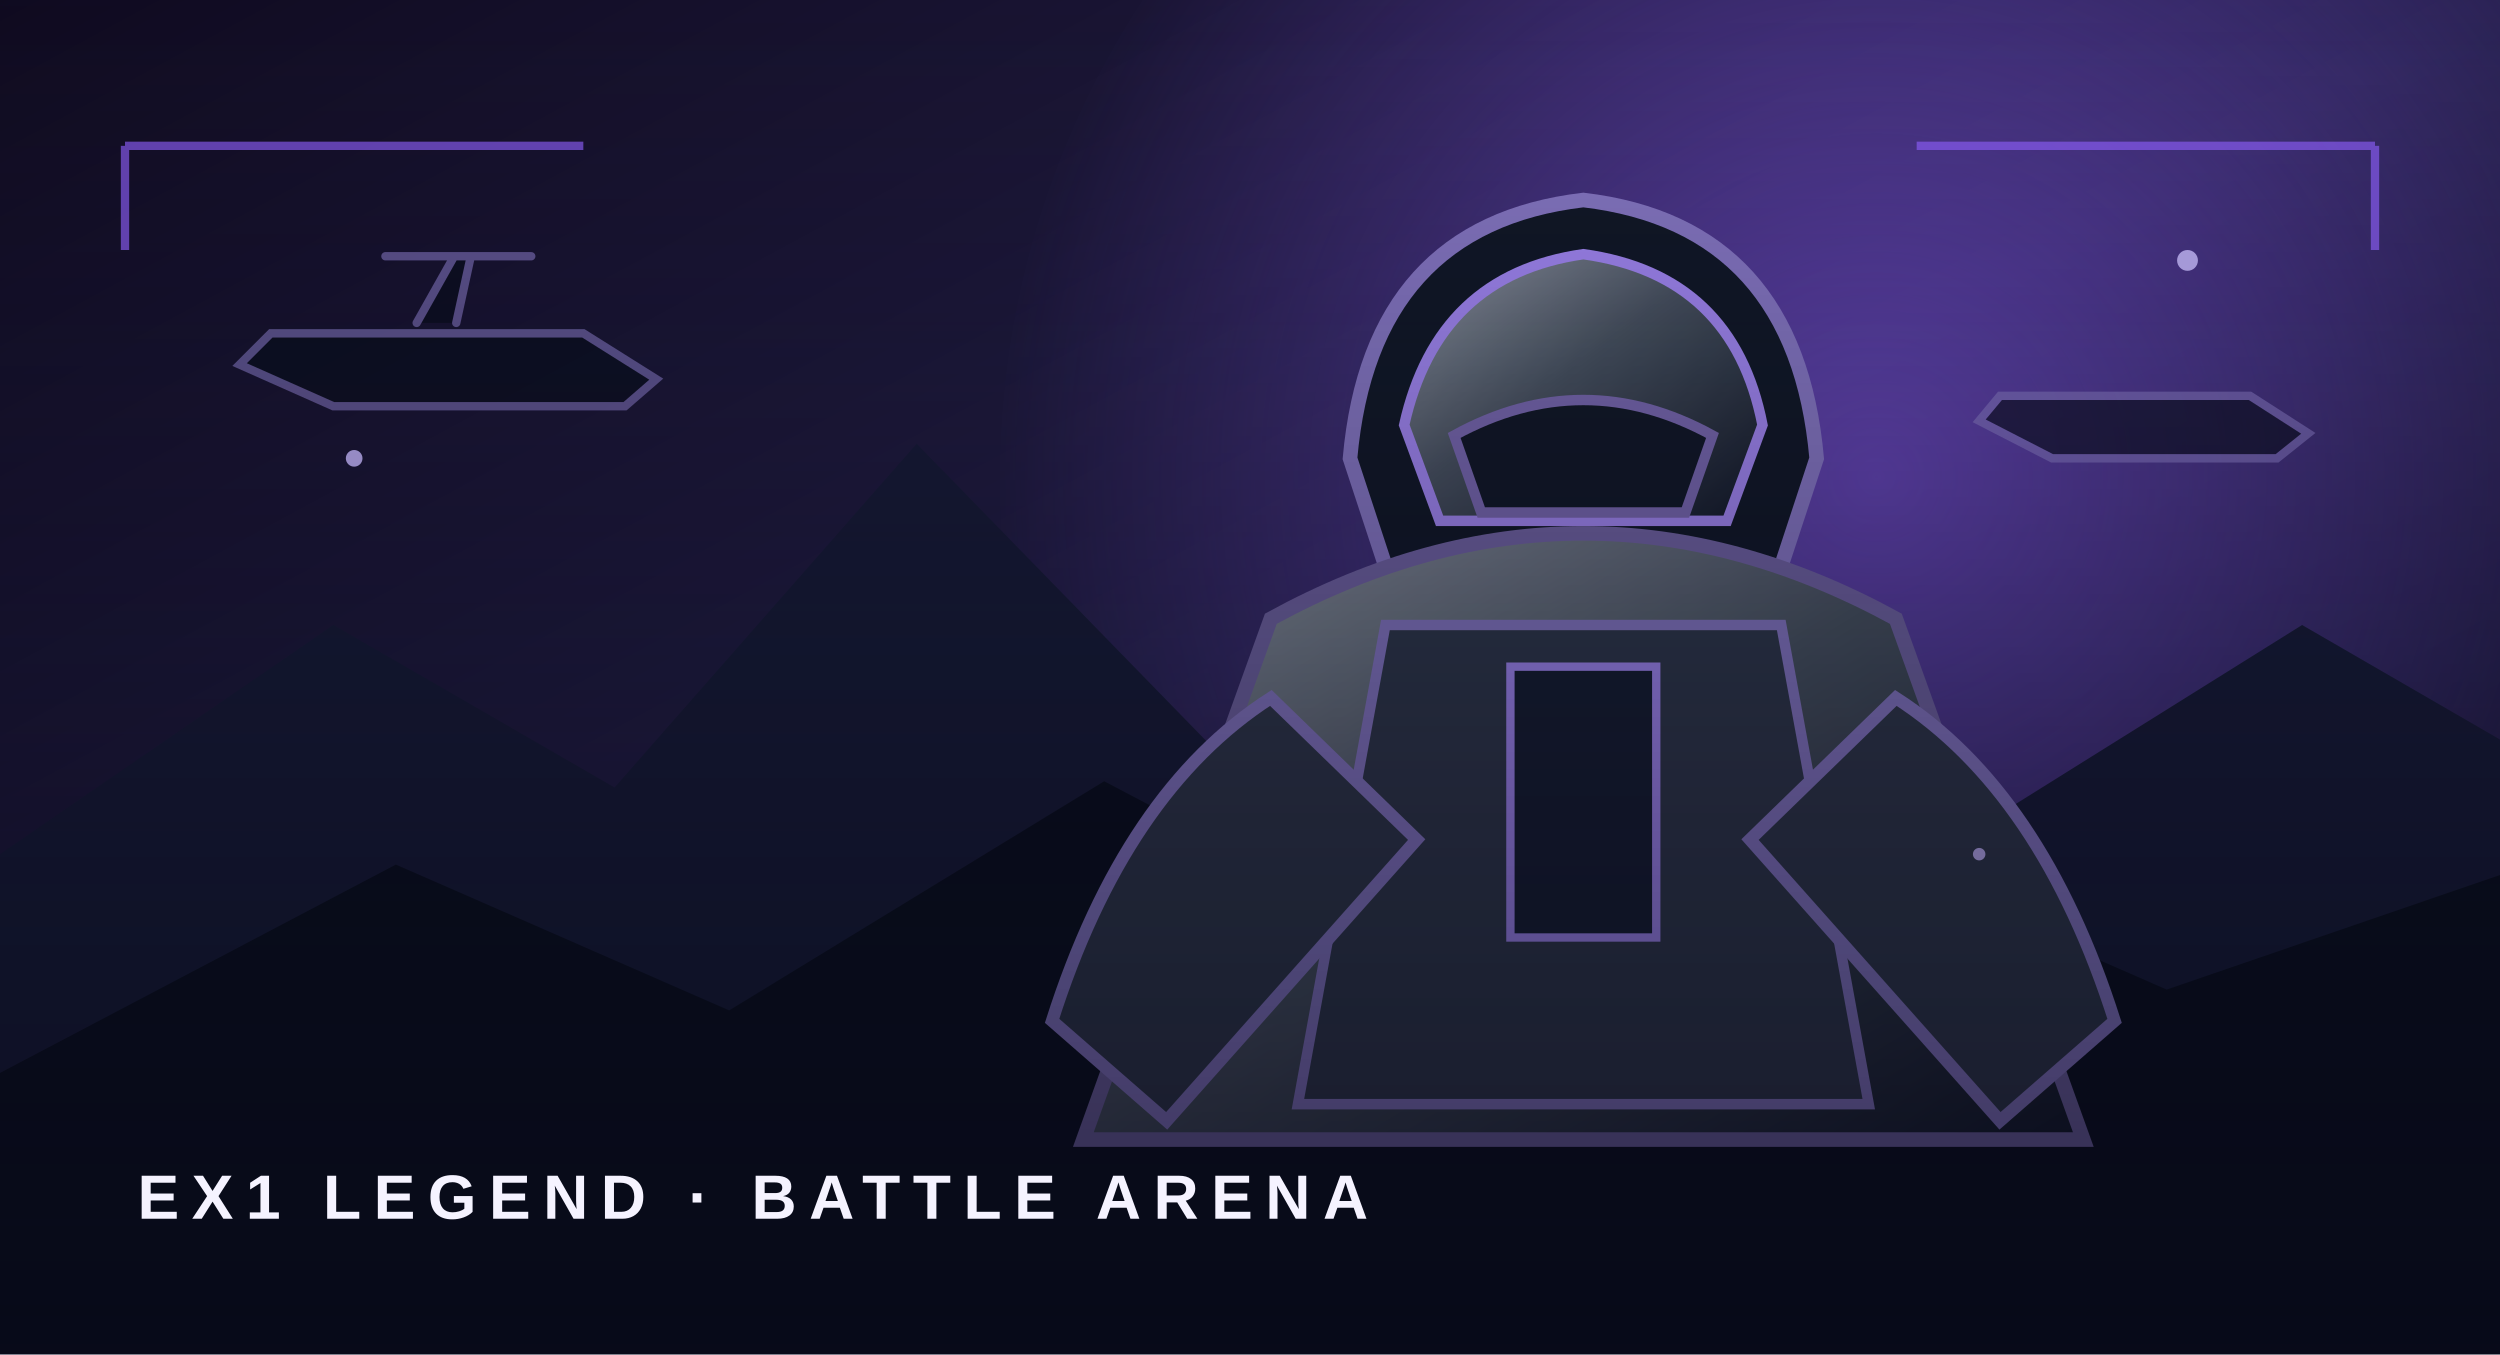
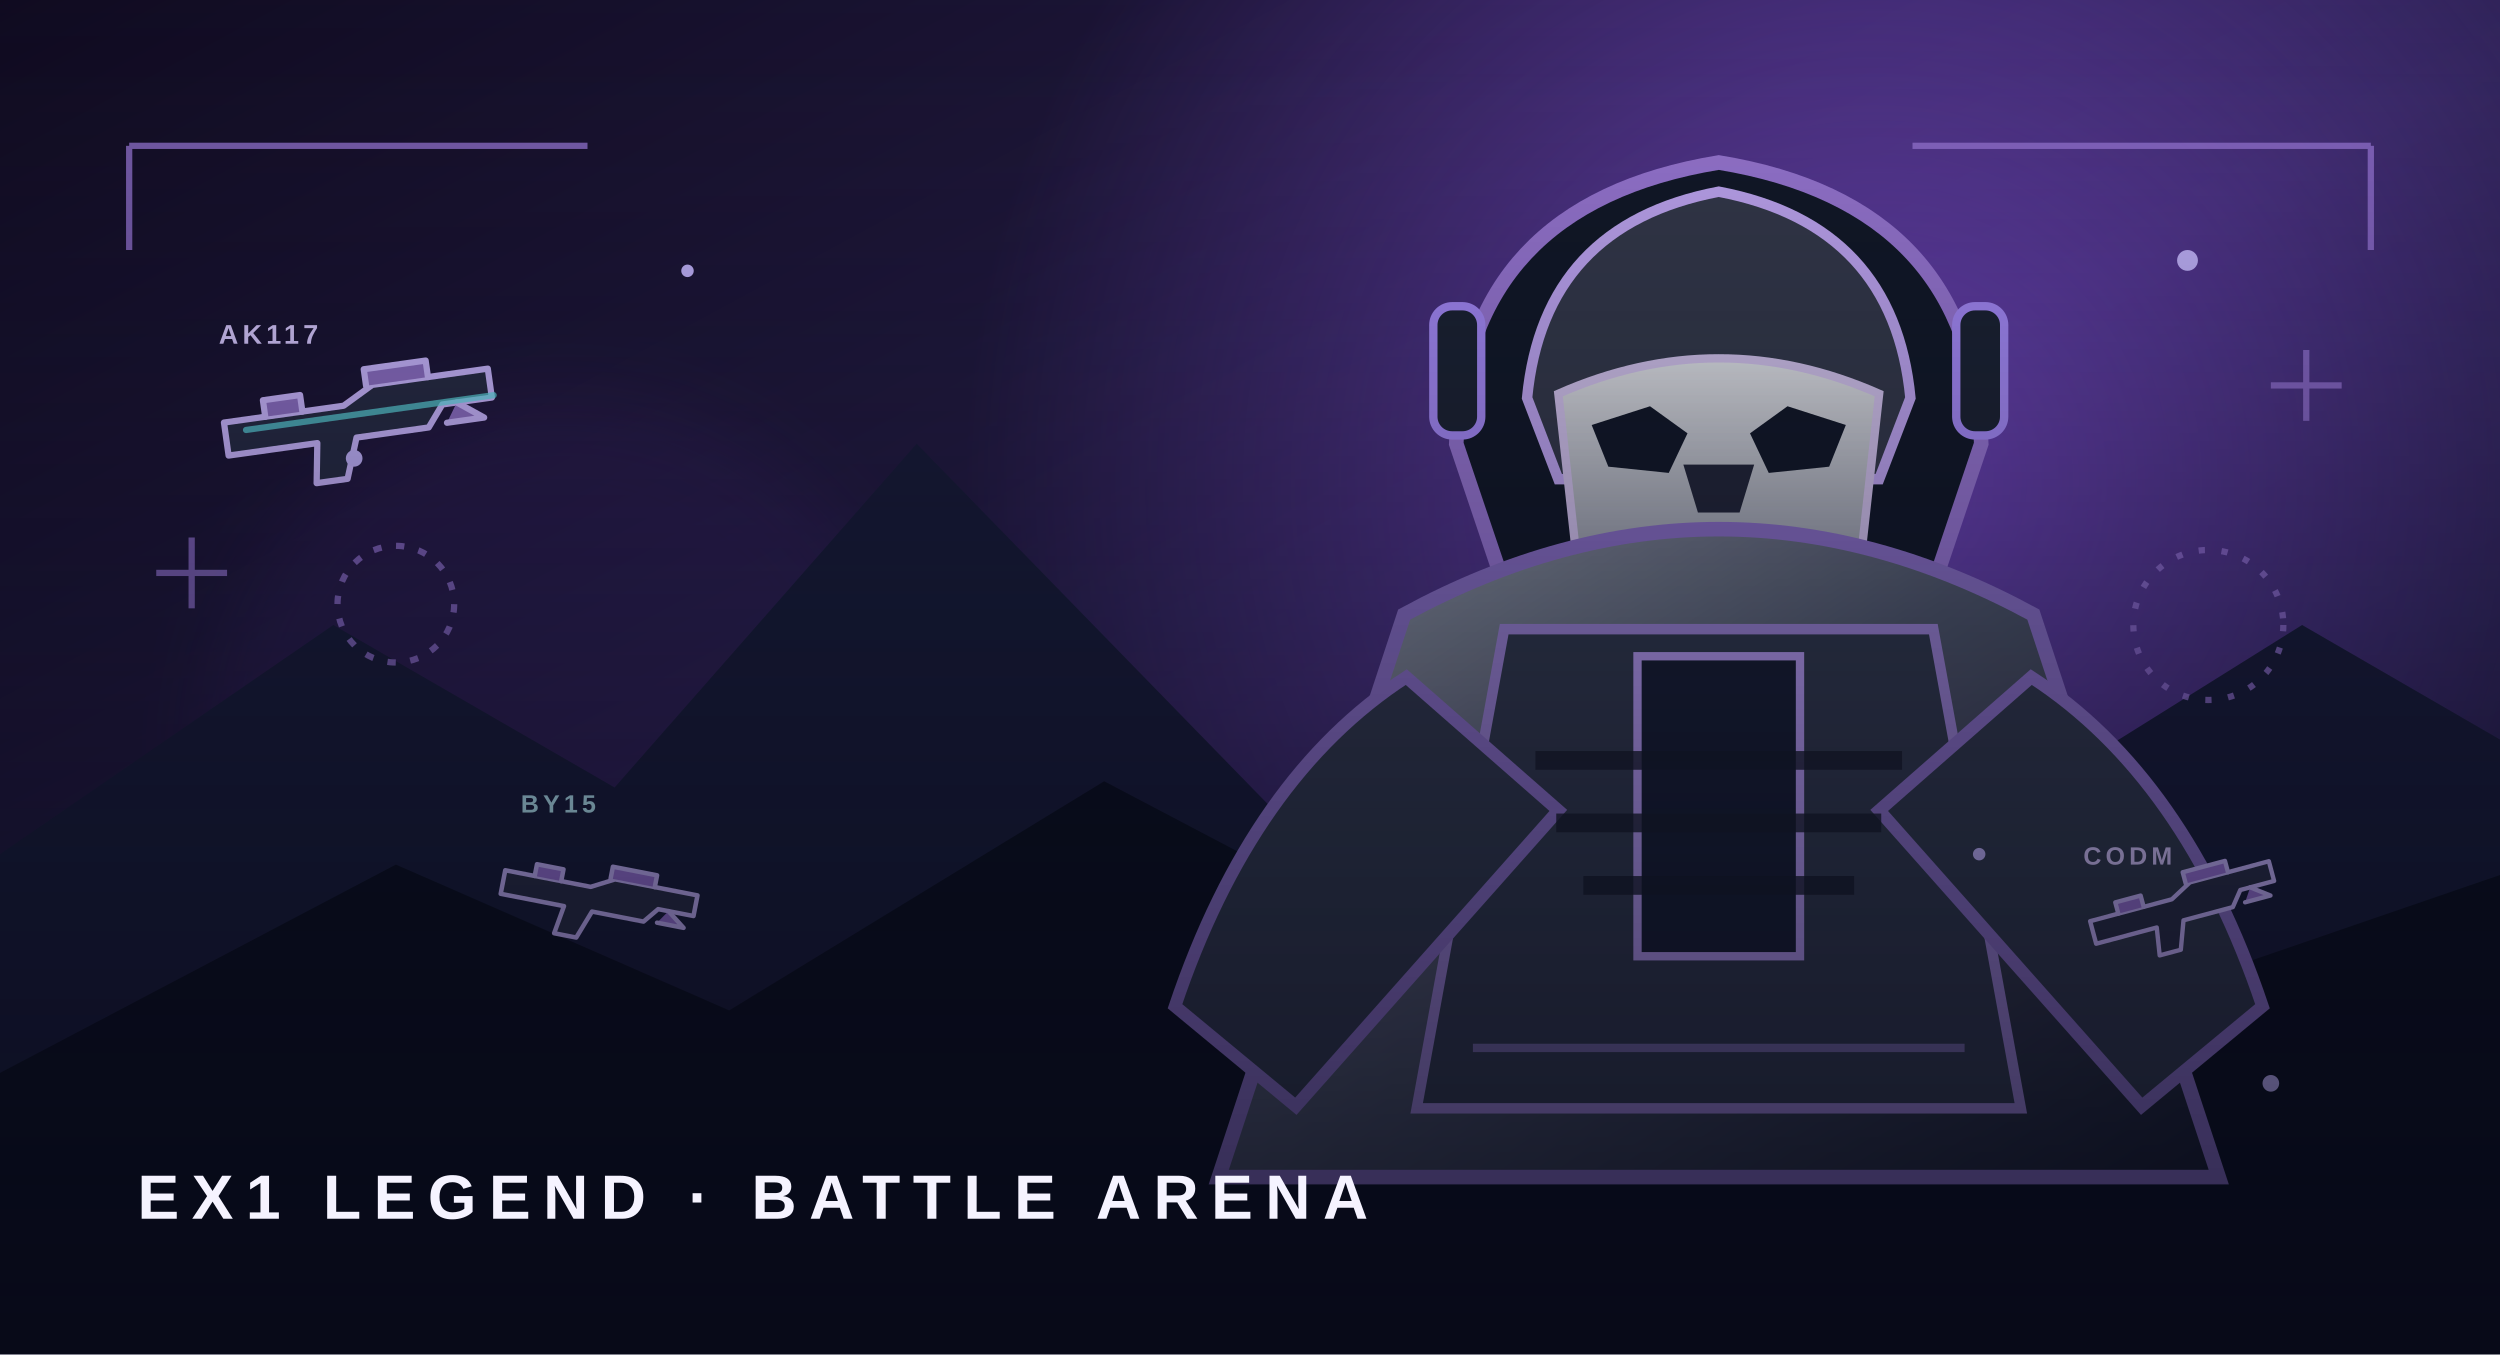
<svg xmlns="http://www.w3.org/2000/svg" viewBox="0 0 1200 650" fill="none">
  <defs>
-     <linearGradient id="bg" x2="1" y2="1">
+     <linearGradient id="bg" x1="0" y1="0" x2="1" y2="1">
      <stop stop-color="#100b20" />
-       <stop offset=".5" stop-color="#25204b" />
-       <stop offset="1" stop-color="#090d1b" />
+       <stop offset=".52" stop-color="#29204e" />
+       <stop offset="1" stop-color="#07111e" />
    </linearGradient>
-     <radialGradient id="violet">
-       <stop stop-color="#8b5cf6" stop-opacity=".65" />
-       <stop offset="1" stop-color="#8b5cf6" stop-opacity="0" />
+     <radialGradient id="glow">
+       <stop stop-color="#9b5cff" stop-opacity=".62" />
+       <stop offset="1" stop-color="#9b5cff" stop-opacity="0" />
    </radialGradient>
-     <linearGradient id="armor" x2="1" y2="1">
+     <linearGradient id="armor" x1="0" y1="0" x2="1" y2="1">
      <stop stop-color="#9ca3af" />
-       <stop offset=".45" stop-color="#4b5563" />
-       <stop offset="1" stop-color="#111827" />
+       <stop offset=".42" stop-color="#50576b" />
+       <stop offset="1" stop-color="#151a2a" />
    </linearGradient>
-     <linearGradient id="shade" x2="0" y2="1">
-       <stop stop-color="#070817" stop-opacity=".04" />
-       <stop offset="1" stop-color="#070817" stop-opacity=".65" />
+     <linearGradient id="mask" x1="0" y1="0" x2="0" y2="1">
+       <stop stop-color="#e5e7eb" />
+       <stop offset="1" stop-color="#7b8190" />
    </linearGradient>
+     <linearGradient id="shade" x1="0" y1="0" x2="0" y2="1">
+       <stop stop-color="#070817" stop-opacity=".02" />
+       <stop offset="1" stop-color="#070817" stop-opacity=".72" />
+     </linearGradient>
+     <filter id="soft">
+       <feGaussianBlur stdDeviation="18" />
+     </filter>
  </defs>
  <path fill="url(#bg)" d="M0 0h1200v650H0z" />
-   <circle cx="900" cy="230" r="420" fill="url(#violet)" />
+   <circle cx="900" cy="230" r="440" fill="url(#glow)" />
+   <circle cx="270" cy="360" r="170" fill="#6d3bb8" opacity=".12" filter="url(#soft)" />
  <path d="M0 410 160 300l135 78 145-165 190 195 155-120 160 112 160-100 95 55v295H0z" fill="#171b37" />
  <path d="m0 515 190-100 160 70 180-110 190 100 160-70 160 70 160-55v230H0z" fill="#090e1c" />
-   <g opacity=".65" fill="#080d1a" stroke="#8b7bca" stroke-width="4">
-     <path d="M130 160h150l35 22-15 13H160l-45-20z" />
-     <path d="M200 155l18-32h8l-7 32m-34-32h70" stroke-linecap="round" />
-     <path d="M960 190h120l28 18-15 12H985l-35-18z" />
+   <g transform="translate(825 35)">
+     <path d="M-126 178q4-115 126-135 122 20 126 135l-26 77h-200z" fill="#111827" stroke="#9a78d5" stroke-width="7" />
+     <path d="M-92 156q8-83 92-99 84 16 92 99l-15 39h-154z" fill="#34394a" stroke="#c2a8f5" stroke-width="5" />
+     <path d="M-77 154q77-34 154 0l-8 72q-17 48-69 54-52-6-69-54z" fill="url(#mask)" stroke="#d5c5ef" stroke-width="4" />
+     <path d="M-61 169l28-9 18 13-9 19-29-3zM61 169l-28-9-18 13 9 19 29-3z" fill="#111827" />
+     <path d="M-17 188h34l-7 23H-10z" fill="#222638" />
+     <path d="M-44 229q44 25 88 0l-8 29q-36 23-72 0z" fill="#252a3a" />
+     <path d="M-35 233v19m18-14v22m18-22v22m18-27v19" stroke="#d8dce5" stroke-width="5" stroke-linecap="round" />
+     <path d="M-151 260q151-82 302 0l89 270h-480z" fill="url(#armor)" stroke="#8b70c7" stroke-width="7" />
+     <path d="M-103 267h206l42 230h-290z" fill="#30384b" stroke="#9c83d4" stroke-width="5" />
+     <path d="M-150 290q-74 48-111 158l58 48 126-142zM150 290q74 48 111 158l-58 48-126-142z" fill="#30384b" stroke="#8b70c7" stroke-width="6" />
+     <path d="M-39 280h78v144h-78z" fill="#161d31" stroke="#b59af0" stroke-width="4" />
+     <path d="M-88 330h176M-78 360h156M-65 390h130" stroke="#151a29" stroke-width="9" opacity=".8" />
+     <path d="M-118 468h236" stroke="#b89aff" stroke-width="4" opacity=".5" />
+     <rect x="-137" y="112" width="23" height="62" rx="9" fill="#1b2232" stroke="#a78bfa" stroke-width="4" />
+     <rect x="114" y="112" width="23" height="62" rx="9" fill="#1b2232" stroke="#a78bfa" stroke-width="4" />
  </g>
-   <g transform="translate(760 45)">
-     <path d="M-112 175q10-112 112-124 102 12 112 124l-25 76h-174z" fill="#111827" stroke="#8b7bca" stroke-width="7" />
-     <path d="M-86 159q16-72 86-82 72 10 86 82l-17 46h-138z" fill="url(#armor)" stroke="#a78bfa" stroke-width="5" />
-     <path d="M-62 164q62-34 124 0l-13 37h-98z" fill="#111827" stroke="#7c6bb5" stroke-width="5" />
-     <path d="M-150 252q150-82 300 0l90 250h-480z" fill="url(#armor)" stroke="#7466a7" stroke-width="7" />
-     <path d="M-95 255h190l42 230h-274z" fill="#30384b" stroke="#8b7bca" stroke-width="5" />
-     <path d="M-150 290q-70 45-105 155l55 48 120-135zM150 290q70 45 105 155l-55 48-120-135z" fill="#30384b" stroke="#8b7bca" stroke-width="6" />
-     <path d="M-35 275h70v130h-70z" fill="#161d31" stroke="#a78bfa" stroke-width="4" />
+   <g stroke="#cbb7ff" stroke-width="3" stroke-linejoin="round" stroke-linecap="round">
+     <g transform="translate(105 185) rotate(-8)">
+       <path d="M0 18h58l15-8h56v14h-24l-8 10H62l-7 19H40l3-19H0z" fill="#262b43" />
+       <path d="M70 10v-8h30v8M20 18v-8h18v8M112 24l12 9h-18" fill="#8d6fc4" />
+       <path d="M10 23h120" stroke="#5fe2e8" opacity=".7" />
+     </g>
+     <g transform="translate(245 405) rotate(11) scale(.72)">
+       <path d="M0 18h58l15-8h56v14h-24l-8 10H62l-7 19H40l3-19H0z" fill="#292d45" />
+       <path d="M70 10v-8h30v8M20 18v-8h18v8M112 24l12 9h-18" fill="#9a73d7" />
+     </g>
+     <g transform="translate(1000 430) rotate(-15) scale(.7)">
+       <path d="M0 18h58l15-8h56v14h-24l-8 10H62l-7 19H40l3-19H0z" fill="#292d45" />
+       <path d="M70 10v-8h30v8M20 18v-8h18v8M112 24l12 9h-18" fill="#9a73d7" />
+     </g>
+   </g>
+   <g font-family="Arial,sans-serif" font-weight="800" letter-spacing="2">
+     <text x="105" y="165" fill="#d9c8ff" font-size="13">AK117</text>
+     <text x="250" y="390" fill="#b6e9f4" font-size="12">BY15</text>
+     <text x="1000" y="415" fill="#d9c8ff" font-size="12">CODM</text>
+   </g>
+   <g stroke="#9b78db" stroke-width="3" opacity=".75">
+     <path d="M62 70h220M62 70v50M1138 70H918m220 0v50" />
+     <path d="M75 275h34m-17-17v34M1090 185h34m-17-17v34" />
+     <circle cx="190" cy="290" r="28" stroke-dasharray="4 7" />
+     <circle cx="1060" cy="300" r="36" stroke-dasharray="3 8" />
  </g>
  <g fill="#c4b5fd">
    <circle cx="170" cy="220" r="4" />
    <circle cx="1050" cy="125" r="5" />
    <circle cx="950" cy="410" r="3" />
+     <circle cx="330" cy="130" r="3" />
+     <circle cx="1090" cy="520" r="4" />
  </g>
  <path fill="url(#shade)" d="M0 0h1200v650H0z" />
-   <path d="M60 70h220M60 70v50M1140 70H920m220 0v50" stroke="#8b5cf6" stroke-width="4" opacity=".65" />
  <text x="66" y="585" fill="#f5f3ff" font-family="Arial,sans-serif" font-size="30" font-weight="700" letter-spacing="6">EX1 LEGEND · BATTLE ARENA</text>
</svg>
